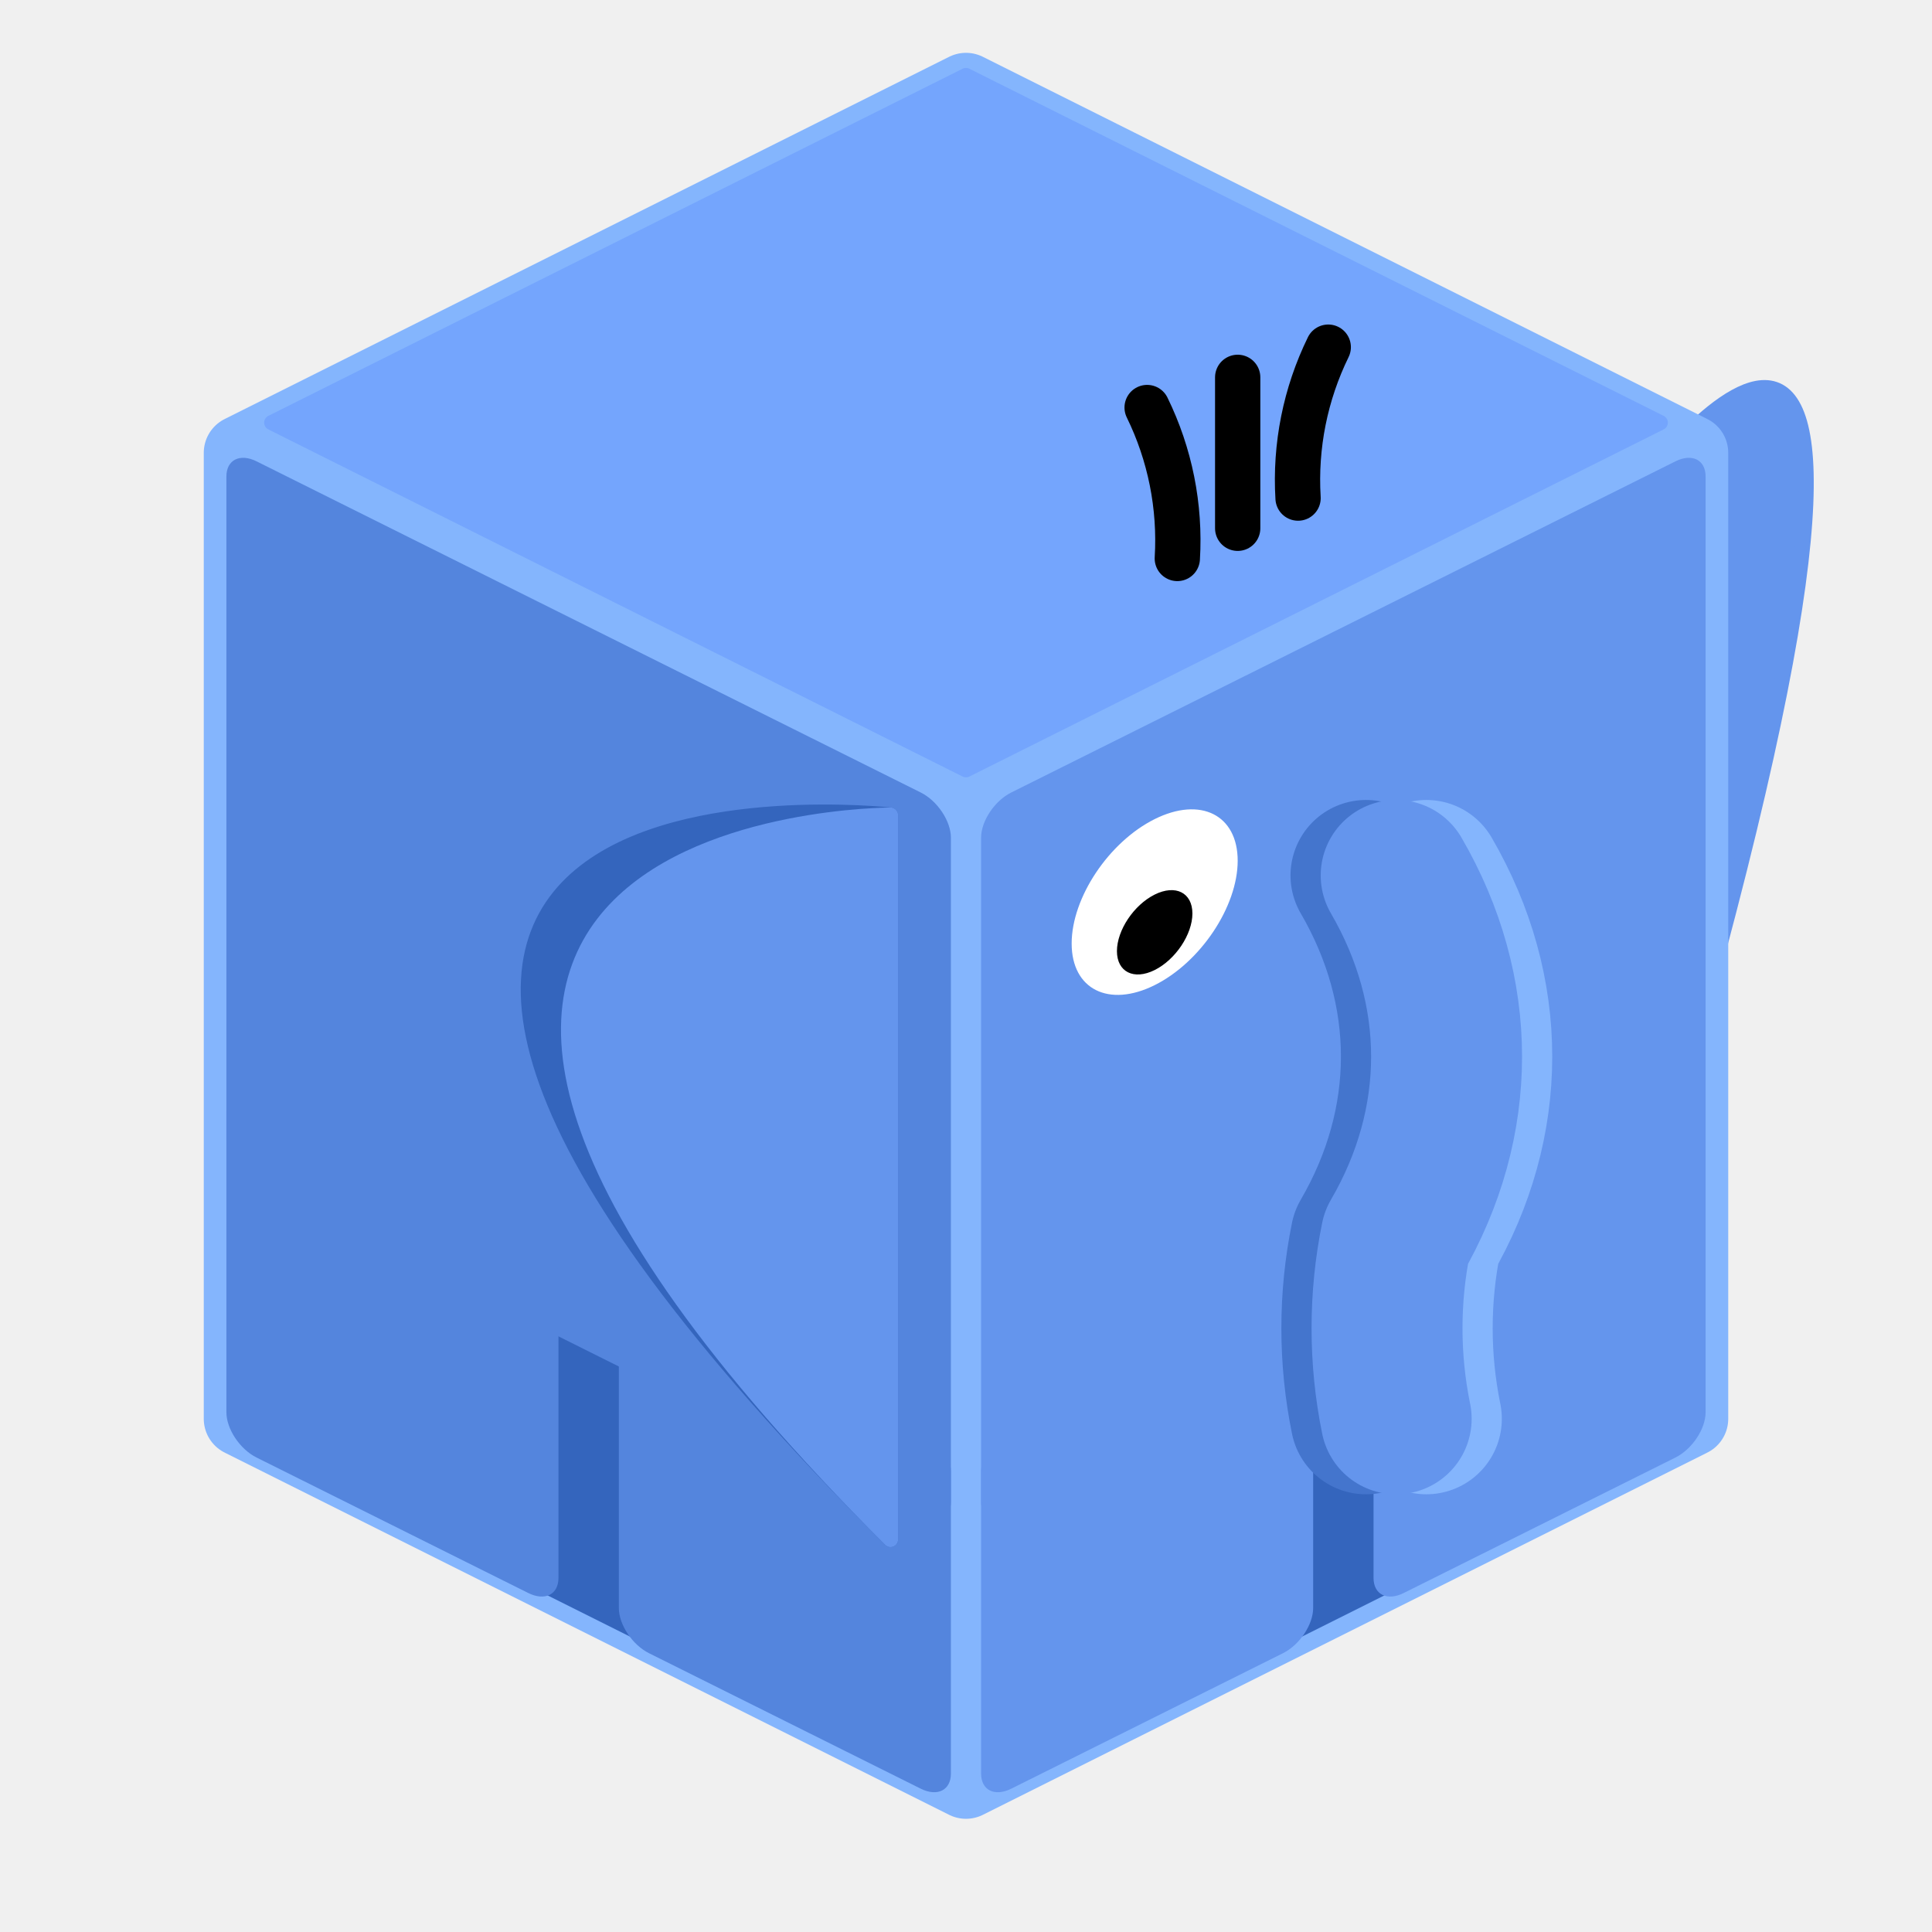
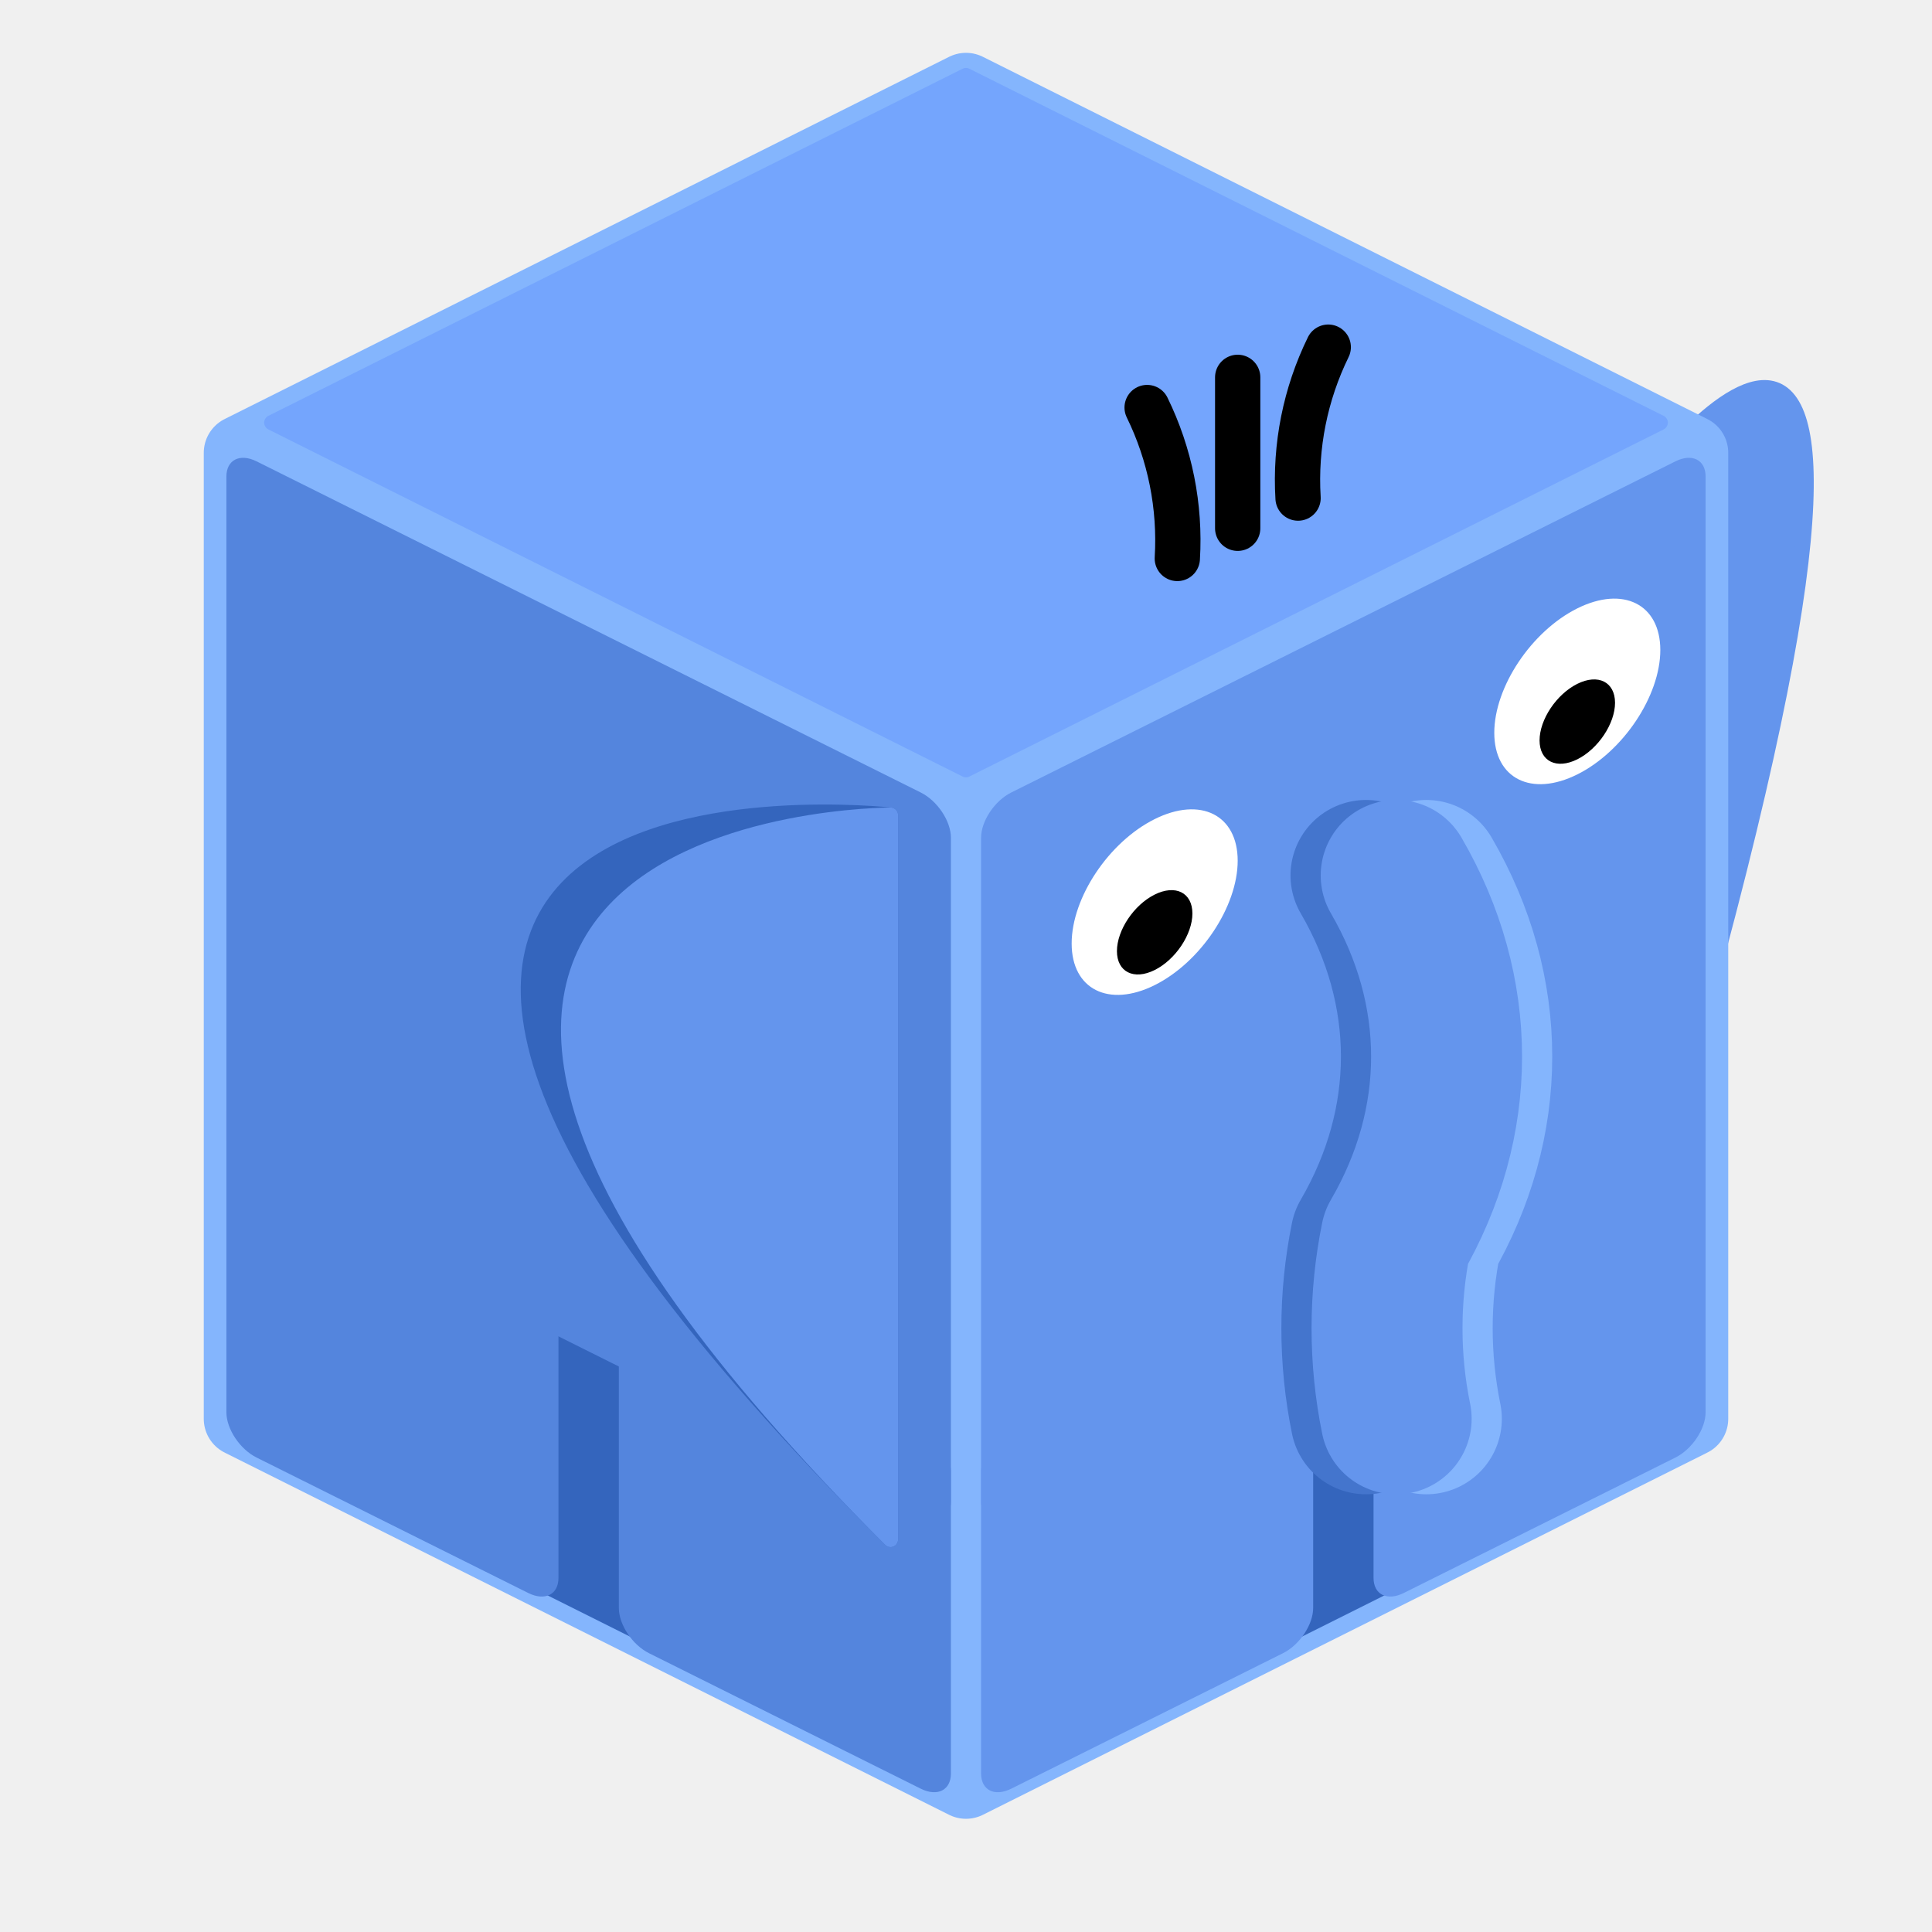
<svg xmlns="http://www.w3.org/2000/svg" width="128" height="128" viewBox="-64 -96 128 128">
  <g id="hathi" transform="scale(1,1)">
    <g transform="skewY(0)">
      <path d="M 45 -64 s 24 -32 0 48 z" stroke="#6495ed" fill="#6495ed" stroke-width="1" stroke-linecap="round" stroke-linejoin="round" />
-       <animateTransform attributeName="transform" type="skewY" from="0" to="-5" dur="7s" repeatCount="indefinite" values="0;0;-5;0;0" keyTimes="0;0.5;0.51;0.52;1" />
    </g>
    <g>
      <path d="M 0 22 l 48 -24 l 0 -64 l -48 -24 l -48 24 l 0 64 z" stroke-width="5" stroke-linejoin="round" stroke="#84b5fd" fill="#84b5fd" />
      <path d="M 20 13 l 10 -5 l 0 -30 l -10 5 z" stroke-width="1" stroke-linejoin="round" stroke="#3465bd" fill="#3465bd" />
      <path d="M -20 13 l -10 -5 l 0 -30 l 10 5 z" stroke-width="1" stroke-linejoin="round" stroke="#3465bd" fill="#3465bd" />
    </g>
    <g transform="skewY(-26.5)">
      <rect x="1" y="-42" width="48" height="48" rx="2" ry="2" fill="#6495ed" />
      <rect x="1" y="0" width="22" height="24" rx="2" ry="2" fill="#6495ed" />
      <rect x="27" y="0" width="22" height="24" rx="2" ry="2" fill="#6495ed" />
      <g>
-         <ellipse cx="12.5" cy="-30" rx="5" ry="5" fill="white" stroke="white">
-           <animate dur="10s" repeatCount="indefinite" calcMode="linear" attributeName="ry" from="5" to="0" values="5; 5; 0; 5; 5" keyTimes="0; 0.5; 0.51; 0.52; 1" />
-         </ellipse>
-         <ellipse cx="12.5" cy="-28" rx="2" ry="2" fill="black" stroke="black">
-           <animate dur="10s" repeatCount="indefinite" calcMode="linear" attributeName="ry" from="2" to="0" values="2; 2; 0; 2; 2" keyTimes="0; 0.5; 0.51; 0.52; 1" />
-           <animateMotion dur="10s" repeatCount="indefinite" calcMode="linear" values="0,0;0,0;-2,-2;-2,-2;0,0;0,0;2,-2;2,-2;0,0;0,0" keyTimes="0; 0.2; 0.21; 0.3; 0.31;0.7;0.71;0.8;0.81;1" />
-         </ellipse>
+         <ellipse cx="12.5" cy="-30" rx="5" ry="5" fill="white" stroke="white" />
+         <ellipse cx="12.5" cy="-28" rx="2" ry="2" fill="black" stroke="black" />
      </g>
      <g>
-         <ellipse cx="40.5" cy="-30" r="5" fill="white" stroke="white">
-           <animate dur="10s" repeatCount="indefinite" calcMode="linear" attributeName="ry" from="5" to="0" values="5; 5; 0; 5; 5" keyTimes="0; 0.51; 0.52; 0.53; 1" />
-         </ellipse>
-         <ellipse cx="40.5" cy="-28" r="2" fill="black" stroke="black">
-           <animate dur="10s" repeatCount="indefinite" calcMode="linear" attributeName="ry" from="2" to="0" values="2; 2; 0; 2; 2" keyTimes="0; 0.505; 0.515; 0.525; 1" />
-           <animateMotion dur="10s" repeatCount="indefinite" calcMode="linear" values="0,0;0,0;-2,-2;-2,-2;0,0;0,0;2,-2;2,-2;0,0;0,0" keyTimes="0; 0.2; 0.21; 0.3; 0.31;0.7;0.71;0.8;0.81;1" />
-         </ellipse>
+         <ellipse cx="40.5" cy="-30" rx="5" ry="5" fill="white" stroke="white" />
+         <ellipse cx="40.5" cy="-28" rx="2" ry="2" fill="black" stroke="black" />
      </g>
    </g>
    <g transform="skewY(26.5)">
      <rect x="-49" y="-42" width="48" height="48" rx="2" ry="2" fill="#5485dd" />
      <rect x="-49" y="0" width="22" height="24" rx="2" ry="2" fill="#5485dd" />
      <rect x="-23" y="0" width="22" height="24" rx="2" ry="2" fill="#5485dd" />
    </g>
    <g>
      <path d="M -5 -42 s -54 -6 0 48 z" stroke="#3465bd" fill="#3465bd" stroke-width="1" stroke-linecap="round" stroke-linejoin="round" />
      <path d="M -5 -42 s -48 0 0 48 z" stroke="#6495ed" fill="#6495ed" stroke-width="1" stroke-linecap="round" stroke-linejoin="round" />
-       <animateTransform attributeName="transform" type="skewY" from="0" to="20" dur="7s" repeatCount="indefinite" values="0;0;20;0;0" keyTimes="0;0.5;0.51;0.52;1" />
    </g>
    <g>
      <path d="M 0 -45 l 46 -23 l -46 -23 l -46 23 z" stroke-width="1" stroke-linejoin="round" stroke="#74a5fd" fill="#74a5fd" />
      <path d="M 18 -61 l 0 -10" stroke-width="3" stroke-linejoin="round" stroke-linecap="round" stroke="black" fill="black" />
      <path d="M 22 -63 a 20 20 0 0 1 2 -10" stroke-width="3" stroke-linejoin="round" stroke-linecap="round" stroke="black" fill="black" />
      <path d="M 14 -59 a 20 20 0 0 0 -2 -10" stroke-width="3" stroke-linejoin="round" stroke-linecap="round" stroke="black" fill="black" />
    </g>
    <g>
      <path d="M 26.5 -38 a 40 30 0 0 1 0 24 a 30 30 0 0 0 0 12" stroke="#4475cd" fill="none" stroke-width="10" stroke-linecap="round" stroke-linejoin="round" />
      <path d="M 30.5 -38 a 40 30 0 0 1 0 24 a 30 30 0 0 0 0 12" stroke="#84b5fd" fill="none" stroke-width="10" stroke-linecap="round" stroke-linejoin="round" />
      <path d="M 28.5 -38 a 40 30 0 0 1 0 24 a 30 30 0 0 0 0 12" stroke="#6495ed" fill="none" stroke-width="10" stroke-linecap="round" stroke-linejoin="round">
    </path>
-       <animateTransform dur="2s" attributeName="transform" type="rotate" values="0 28.5 -38; 3 28.5 -38; 0 28.5 -38; -3  28.5 -38; 0 28.5 -38;" repeatCount="indefinite" />
    </g>
  </g>
</svg>
